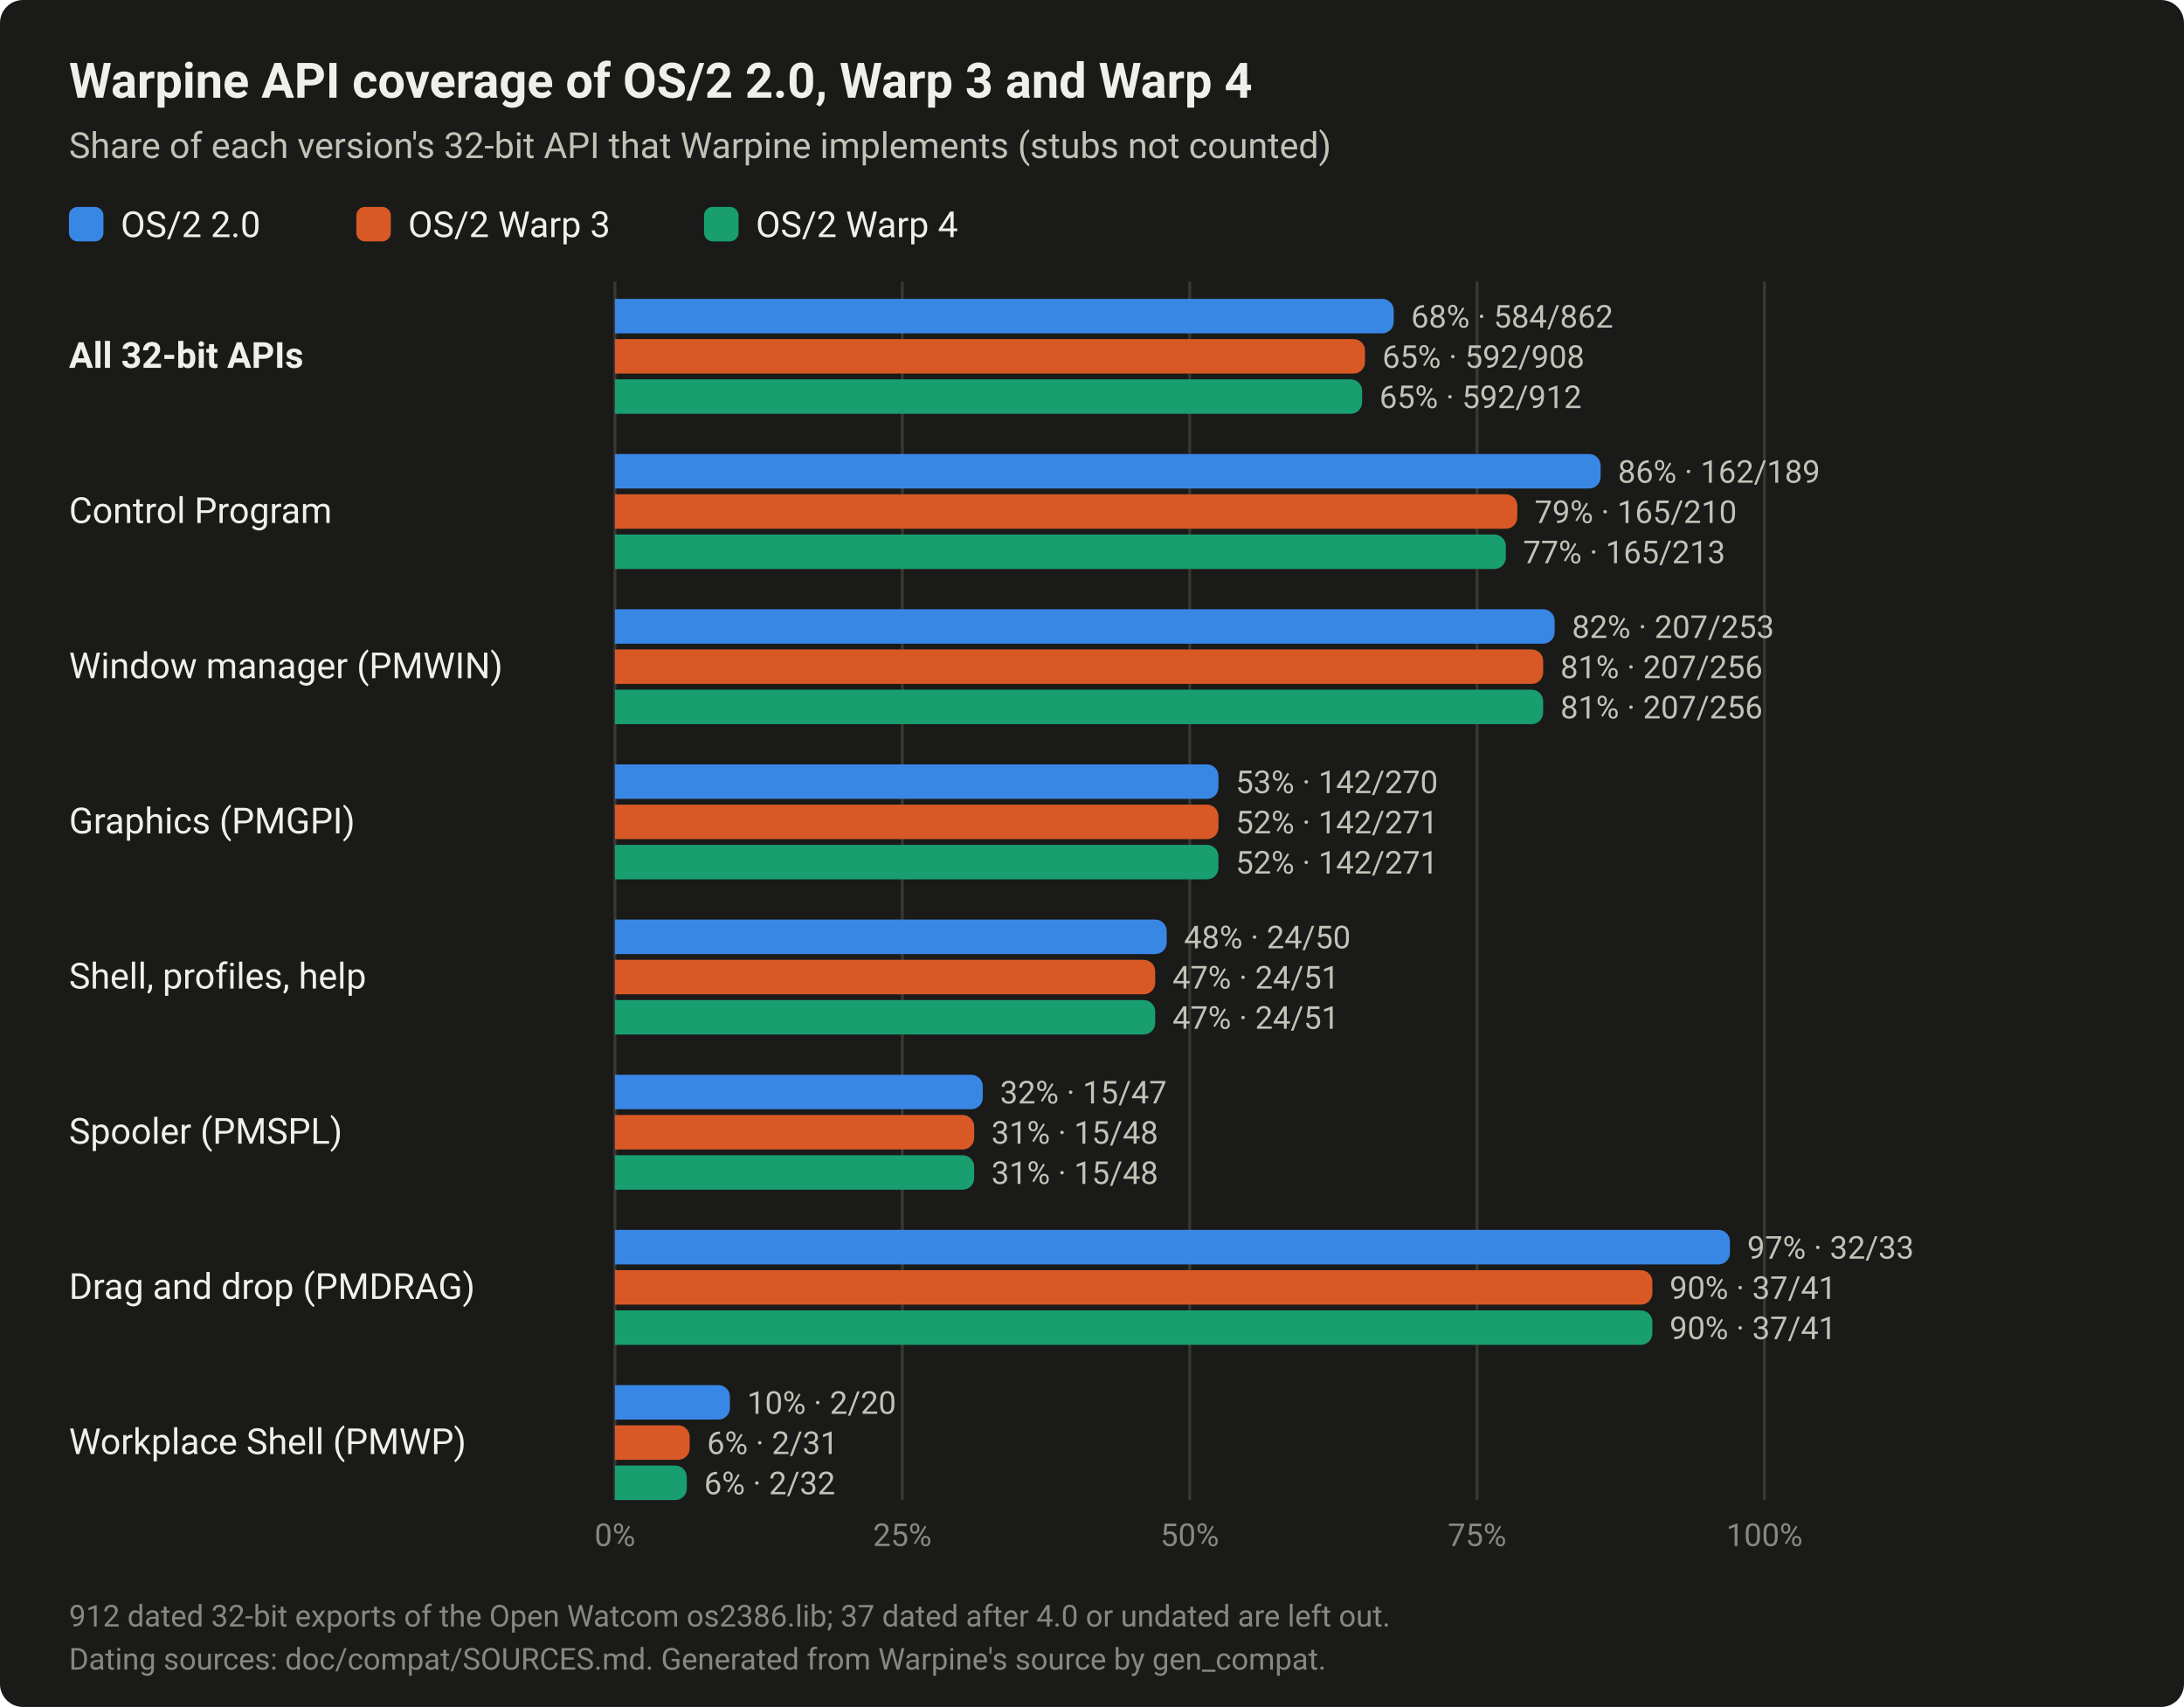
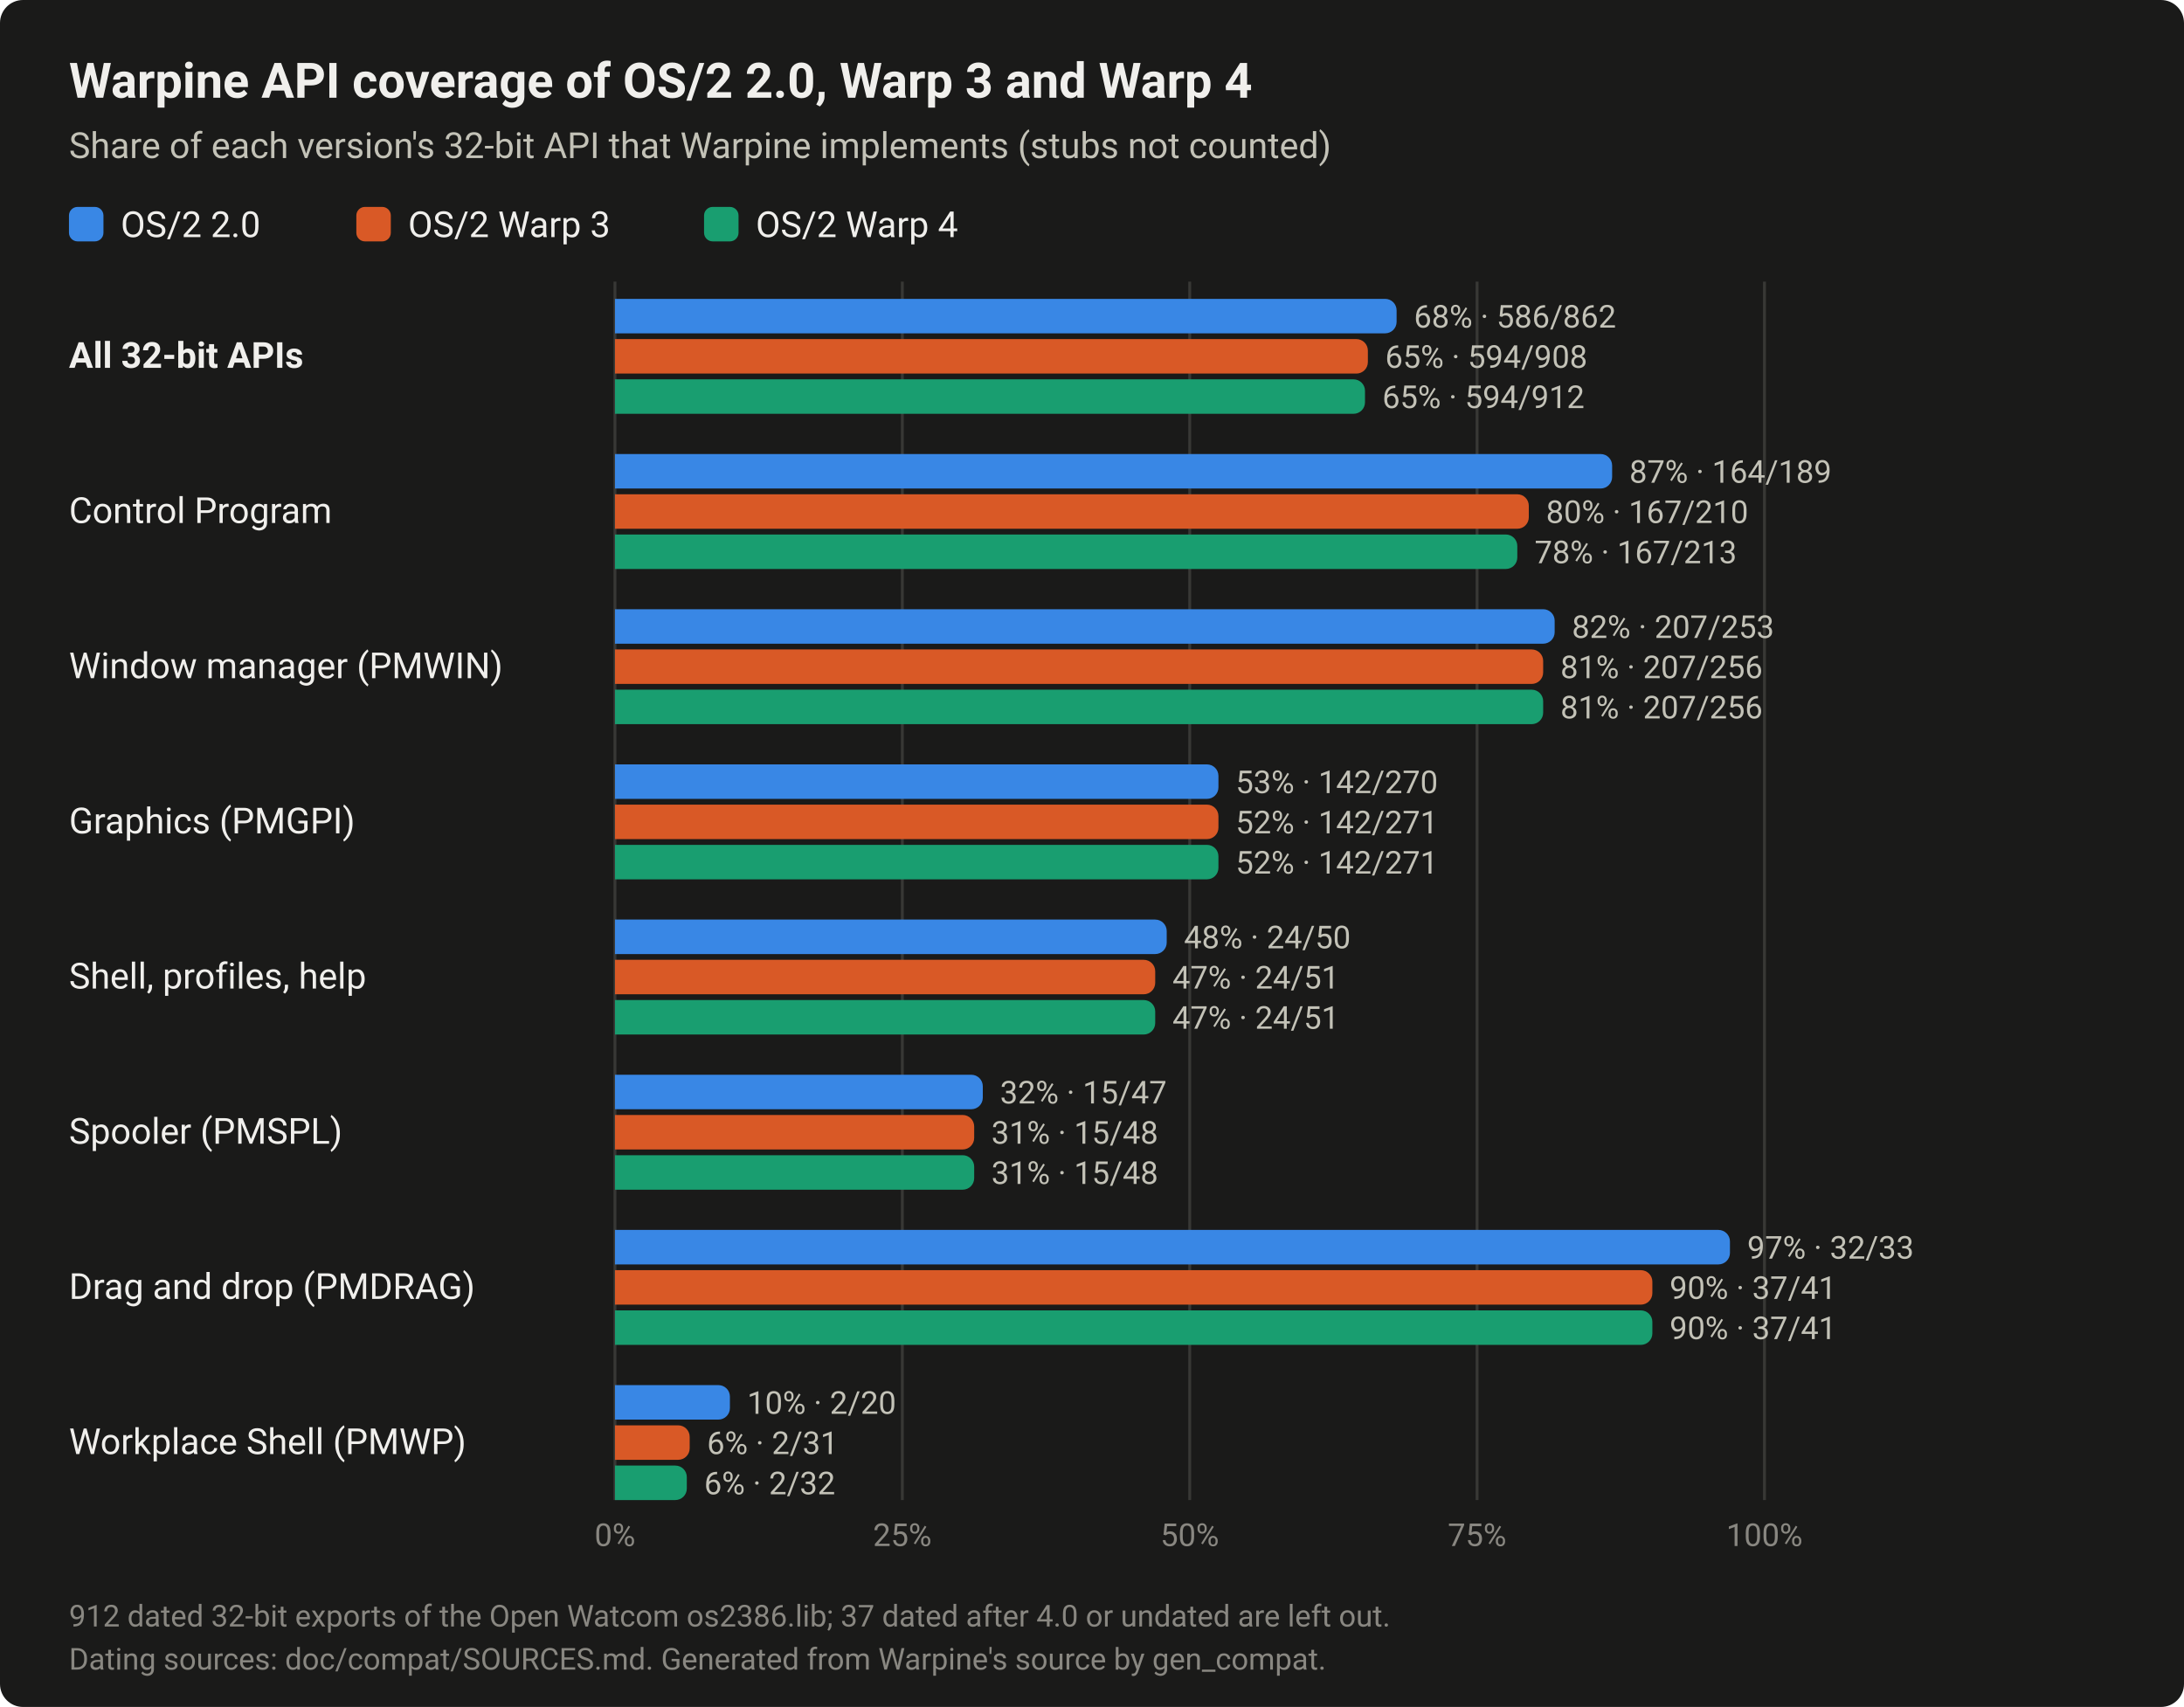
<svg xmlns="http://www.w3.org/2000/svg" width="760" height="594" viewBox="0 0 760 594" role="img" aria-labelledby="t d" font-family="system-ui, -apple-system, 'Segoe UI', Roboto, 'Helvetica Neue', Arial, sans-serif">
  <rect width="760" height="594" rx="8" fill="#1a1a19" />
  <text x="24" y="34" font-size="17" font-weight="600" fill="#f0efec">Warpine API coverage of OS/2 2.0, Warp 3 and Warp 4</text>
  <text x="24" y="55" font-size="12.5" fill="#c3c2b7">Share of each version's 32-bit API that Warpine implements (stubs not counted)</text>
  <rect x="24" y="72" width="12" height="12" rx="3" fill="#3987e5" />
  <text x="42" y="82.5" font-size="12.5" fill="#f0efec">OS/2 2.0</text>
  <rect x="124" y="72" width="12" height="12" rx="3" fill="#d95926" />
  <text x="142" y="82.5" font-size="12.5" fill="#f0efec">OS/2 Warp 3</text>
  <rect x="245" y="72" width="12" height="12" rx="3" fill="#199e70" />
  <text x="263" y="82.5" font-size="12.5" fill="#f0efec">OS/2 Warp 4</text>
  <line x1="214" y1="98" x2="214" y2="522" stroke="#383835" stroke-width="1" />
  <text x="214" y="538" font-size="11" text-anchor="middle" fill="#898781">0%</text>
  <line x1="314" y1="98" x2="314" y2="522" stroke="#383835" stroke-width="1" />
  <text x="314" y="538" font-size="11" text-anchor="middle" fill="#898781">25%</text>
  <line x1="414" y1="98" x2="414" y2="522" stroke="#383835" stroke-width="1" />
  <text x="414" y="538" font-size="11" text-anchor="middle" fill="#898781">50%</text>
  <line x1="514" y1="98" x2="514" y2="522" stroke="#383835" stroke-width="1" />
  <text x="514" y="538" font-size="11" text-anchor="middle" fill="#898781">75%</text>
  <line x1="614" y1="98" x2="614" y2="522" stroke="#383835" stroke-width="1" />
  <text x="614" y="538" font-size="11" text-anchor="middle" fill="#898781">100%</text>
  <text x="24" y="128" font-size="12.5" font-weight="600" fill="#f0efec">All 32-bit APIs</text>
-   <path d="M214 104h267a4 4 0 0 1 4 4v4a4 4 0 0 1 -4 4h-267z" fill="#3987e5" />
-   <text x="491" y="114" font-size="11" fill="#c3c2b7">68% · 584/862</text>
-   <path d="M214 118h257a4 4 0 0 1 4 4v4a4 4 0 0 1 -4 4h-257z" fill="#d95926" />
-   <text x="481" y="128" font-size="11" fill="#c3c2b7">65% · 592/908</text>
-   <path d="M214 132h256a4 4 0 0 1 4 4v4a4 4 0 0 1 -4 4h-256z" fill="#199e70" />
-   <text x="480" y="142" font-size="11" fill="#c3c2b7">65% · 592/912</text>
+   <path d="M214 104h268a4 4 0 0 1 4 4v4a4 4 0 0 1 -4 4h-268z" fill="#3987e5" />
+   <text x="492" y="114" font-size="11" fill="#c3c2b7">68% · 586/862</text>
+   <path d="M214 118h258a4 4 0 0 1 4 4v4a4 4 0 0 1 -4 4h-258z" fill="#d95926" />
+   <text x="482" y="128" font-size="11" fill="#c3c2b7">65% · 594/908</text>
+   <path d="M214 132h257a4 4 0 0 1 4 4v4a4 4 0 0 1 -4 4h-257z" fill="#199e70" />
+   <text x="481" y="142" font-size="11" fill="#c3c2b7">65% · 594/912</text>
  <text x="24" y="182" font-size="12.5" font-weight="400" fill="#f0efec">Control Program</text>
-   <path d="M214 158h339a4 4 0 0 1 4 4v4a4 4 0 0 1 -4 4h-339z" fill="#3987e5" />
-   <text x="563" y="168" font-size="11" fill="#c3c2b7">86% · 162/189</text>
-   <path d="M214 172h310a4 4 0 0 1 4 4v4a4 4 0 0 1 -4 4h-310z" fill="#d95926" />
-   <text x="534" y="182" font-size="11" fill="#c3c2b7">79% · 165/210</text>
-   <path d="M214 186h306a4 4 0 0 1 4 4v4a4 4 0 0 1 -4 4h-306z" fill="#199e70" />
-   <text x="530" y="196" font-size="11" fill="#c3c2b7">77% · 165/213</text>
+   <path d="M214 158h343a4 4 0 0 1 4 4v4a4 4 0 0 1 -4 4h-343z" fill="#3987e5" />
+   <text x="567" y="168" font-size="11" fill="#c3c2b7">87% · 164/189</text>
+   <path d="M214 172h314a4 4 0 0 1 4 4v4a4 4 0 0 1 -4 4h-314z" fill="#d95926" />
+   <text x="538" y="182" font-size="11" fill="#c3c2b7">80% · 167/210</text>
+   <path d="M214 186h310a4 4 0 0 1 4 4v4a4 4 0 0 1 -4 4h-310z" fill="#199e70" />
+   <text x="534" y="196" font-size="11" fill="#c3c2b7">78% · 167/213</text>
  <text x="24" y="236" font-size="12.5" font-weight="400" fill="#f0efec">Window manager (PMWIN)</text>
  <path d="M214 212h323a4 4 0 0 1 4 4v4a4 4 0 0 1 -4 4h-323z" fill="#3987e5" />
  <text x="547" y="222" font-size="11" fill="#c3c2b7">82% · 207/253</text>
  <path d="M214 226h319a4 4 0 0 1 4 4v4a4 4 0 0 1 -4 4h-319z" fill="#d95926" />
  <text x="543" y="236" font-size="11" fill="#c3c2b7">81% · 207/256</text>
  <path d="M214 240h319a4 4 0 0 1 4 4v4a4 4 0 0 1 -4 4h-319z" fill="#199e70" />
  <text x="543" y="250" font-size="11" fill="#c3c2b7">81% · 207/256</text>
  <text x="24" y="290" font-size="12.5" font-weight="400" fill="#f0efec">Graphics (PMGPI)</text>
  <path d="M214 266h206a4 4 0 0 1 4 4v4a4 4 0 0 1 -4 4h-206z" fill="#3987e5" />
  <text x="430" y="276" font-size="11" fill="#c3c2b7">53% · 142/270</text>
  <path d="M214 280h206a4 4 0 0 1 4 4v4a4 4 0 0 1 -4 4h-206z" fill="#d95926" />
  <text x="430" y="290" font-size="11" fill="#c3c2b7">52% · 142/271</text>
  <path d="M214 294h206a4 4 0 0 1 4 4v4a4 4 0 0 1 -4 4h-206z" fill="#199e70" />
  <text x="430" y="304" font-size="11" fill="#c3c2b7">52% · 142/271</text>
  <text x="24" y="344" font-size="12.5" font-weight="400" fill="#f0efec">Shell, profiles, help</text>
  <path d="M214 320h188a4 4 0 0 1 4 4v4a4 4 0 0 1 -4 4h-188z" fill="#3987e5" />
  <text x="412" y="330" font-size="11" fill="#c3c2b7">48% · 24/50</text>
  <path d="M214 334h184a4 4 0 0 1 4 4v4a4 4 0 0 1 -4 4h-184z" fill="#d95926" />
  <text x="408" y="344" font-size="11" fill="#c3c2b7">47% · 24/51</text>
  <path d="M214 348h184a4 4 0 0 1 4 4v4a4 4 0 0 1 -4 4h-184z" fill="#199e70" />
  <text x="408" y="358" font-size="11" fill="#c3c2b7">47% · 24/51</text>
  <text x="24" y="398" font-size="12.5" font-weight="400" fill="#f0efec">Spooler (PMSPL)</text>
  <path d="M214 374h124a4 4 0 0 1 4 4v4a4 4 0 0 1 -4 4h-124z" fill="#3987e5" />
  <text x="348" y="384" font-size="11" fill="#c3c2b7">32% · 15/47</text>
  <path d="M214 388h121a4 4 0 0 1 4 4v4a4 4 0 0 1 -4 4h-121z" fill="#d95926" />
  <text x="345" y="398" font-size="11" fill="#c3c2b7">31% · 15/48</text>
  <path d="M214 402h121a4 4 0 0 1 4 4v4a4 4 0 0 1 -4 4h-121z" fill="#199e70" />
  <text x="345" y="412" font-size="11" fill="#c3c2b7">31% · 15/48</text>
  <text x="24" y="452" font-size="12.5" font-weight="400" fill="#f0efec">Drag and drop (PMDRAG)</text>
  <path d="M214 428h384a4 4 0 0 1 4 4v4a4 4 0 0 1 -4 4h-384z" fill="#3987e5" />
  <text x="608" y="438" font-size="11" fill="#c3c2b7">97% · 32/33</text>
  <path d="M214 442h357a4 4 0 0 1 4 4v4a4 4 0 0 1 -4 4h-357z" fill="#d95926" />
  <text x="581" y="452" font-size="11" fill="#c3c2b7">90% · 37/41</text>
  <path d="M214 456h357a4 4 0 0 1 4 4v4a4 4 0 0 1 -4 4h-357z" fill="#199e70" />
  <text x="581" y="466" font-size="11" fill="#c3c2b7">90% · 37/41</text>
  <text x="24" y="506" font-size="12.5" font-weight="400" fill="#f0efec">Workplace Shell (PMWP)</text>
  <path d="M214 482h36a4 4 0 0 1 4 4v4a4 4 0 0 1 -4 4h-36z" fill="#3987e5" />
  <text x="260" y="492" font-size="11" fill="#c3c2b7">10% · 2/20</text>
  <path d="M214 496h22a4 4 0 0 1 4 4v4a4 4 0 0 1 -4 4h-22z" fill="#d95926" />
  <text x="246" y="506" font-size="11" fill="#c3c2b7">6% · 2/31</text>
  <path d="M214 510h21a4 4 0 0 1 4 4v4a4 4 0 0 1 -4 4h-21z" fill="#199e70" />
  <text x="245" y="520" font-size="11" fill="#c3c2b7">6% · 2/32</text>
  <text x="24" y="566" font-size="10.5" fill="#898781">912 dated 32-bit exports of the Open Watcom os2386.lib; 37 dated after 4.0 or undated are left out.</text>
  <text x="24" y="581" font-size="10.5" fill="#898781">Dating sources: doc/compat/SOURCES.md. Generated from Warpine's source by gen_compat.</text>
</svg>
